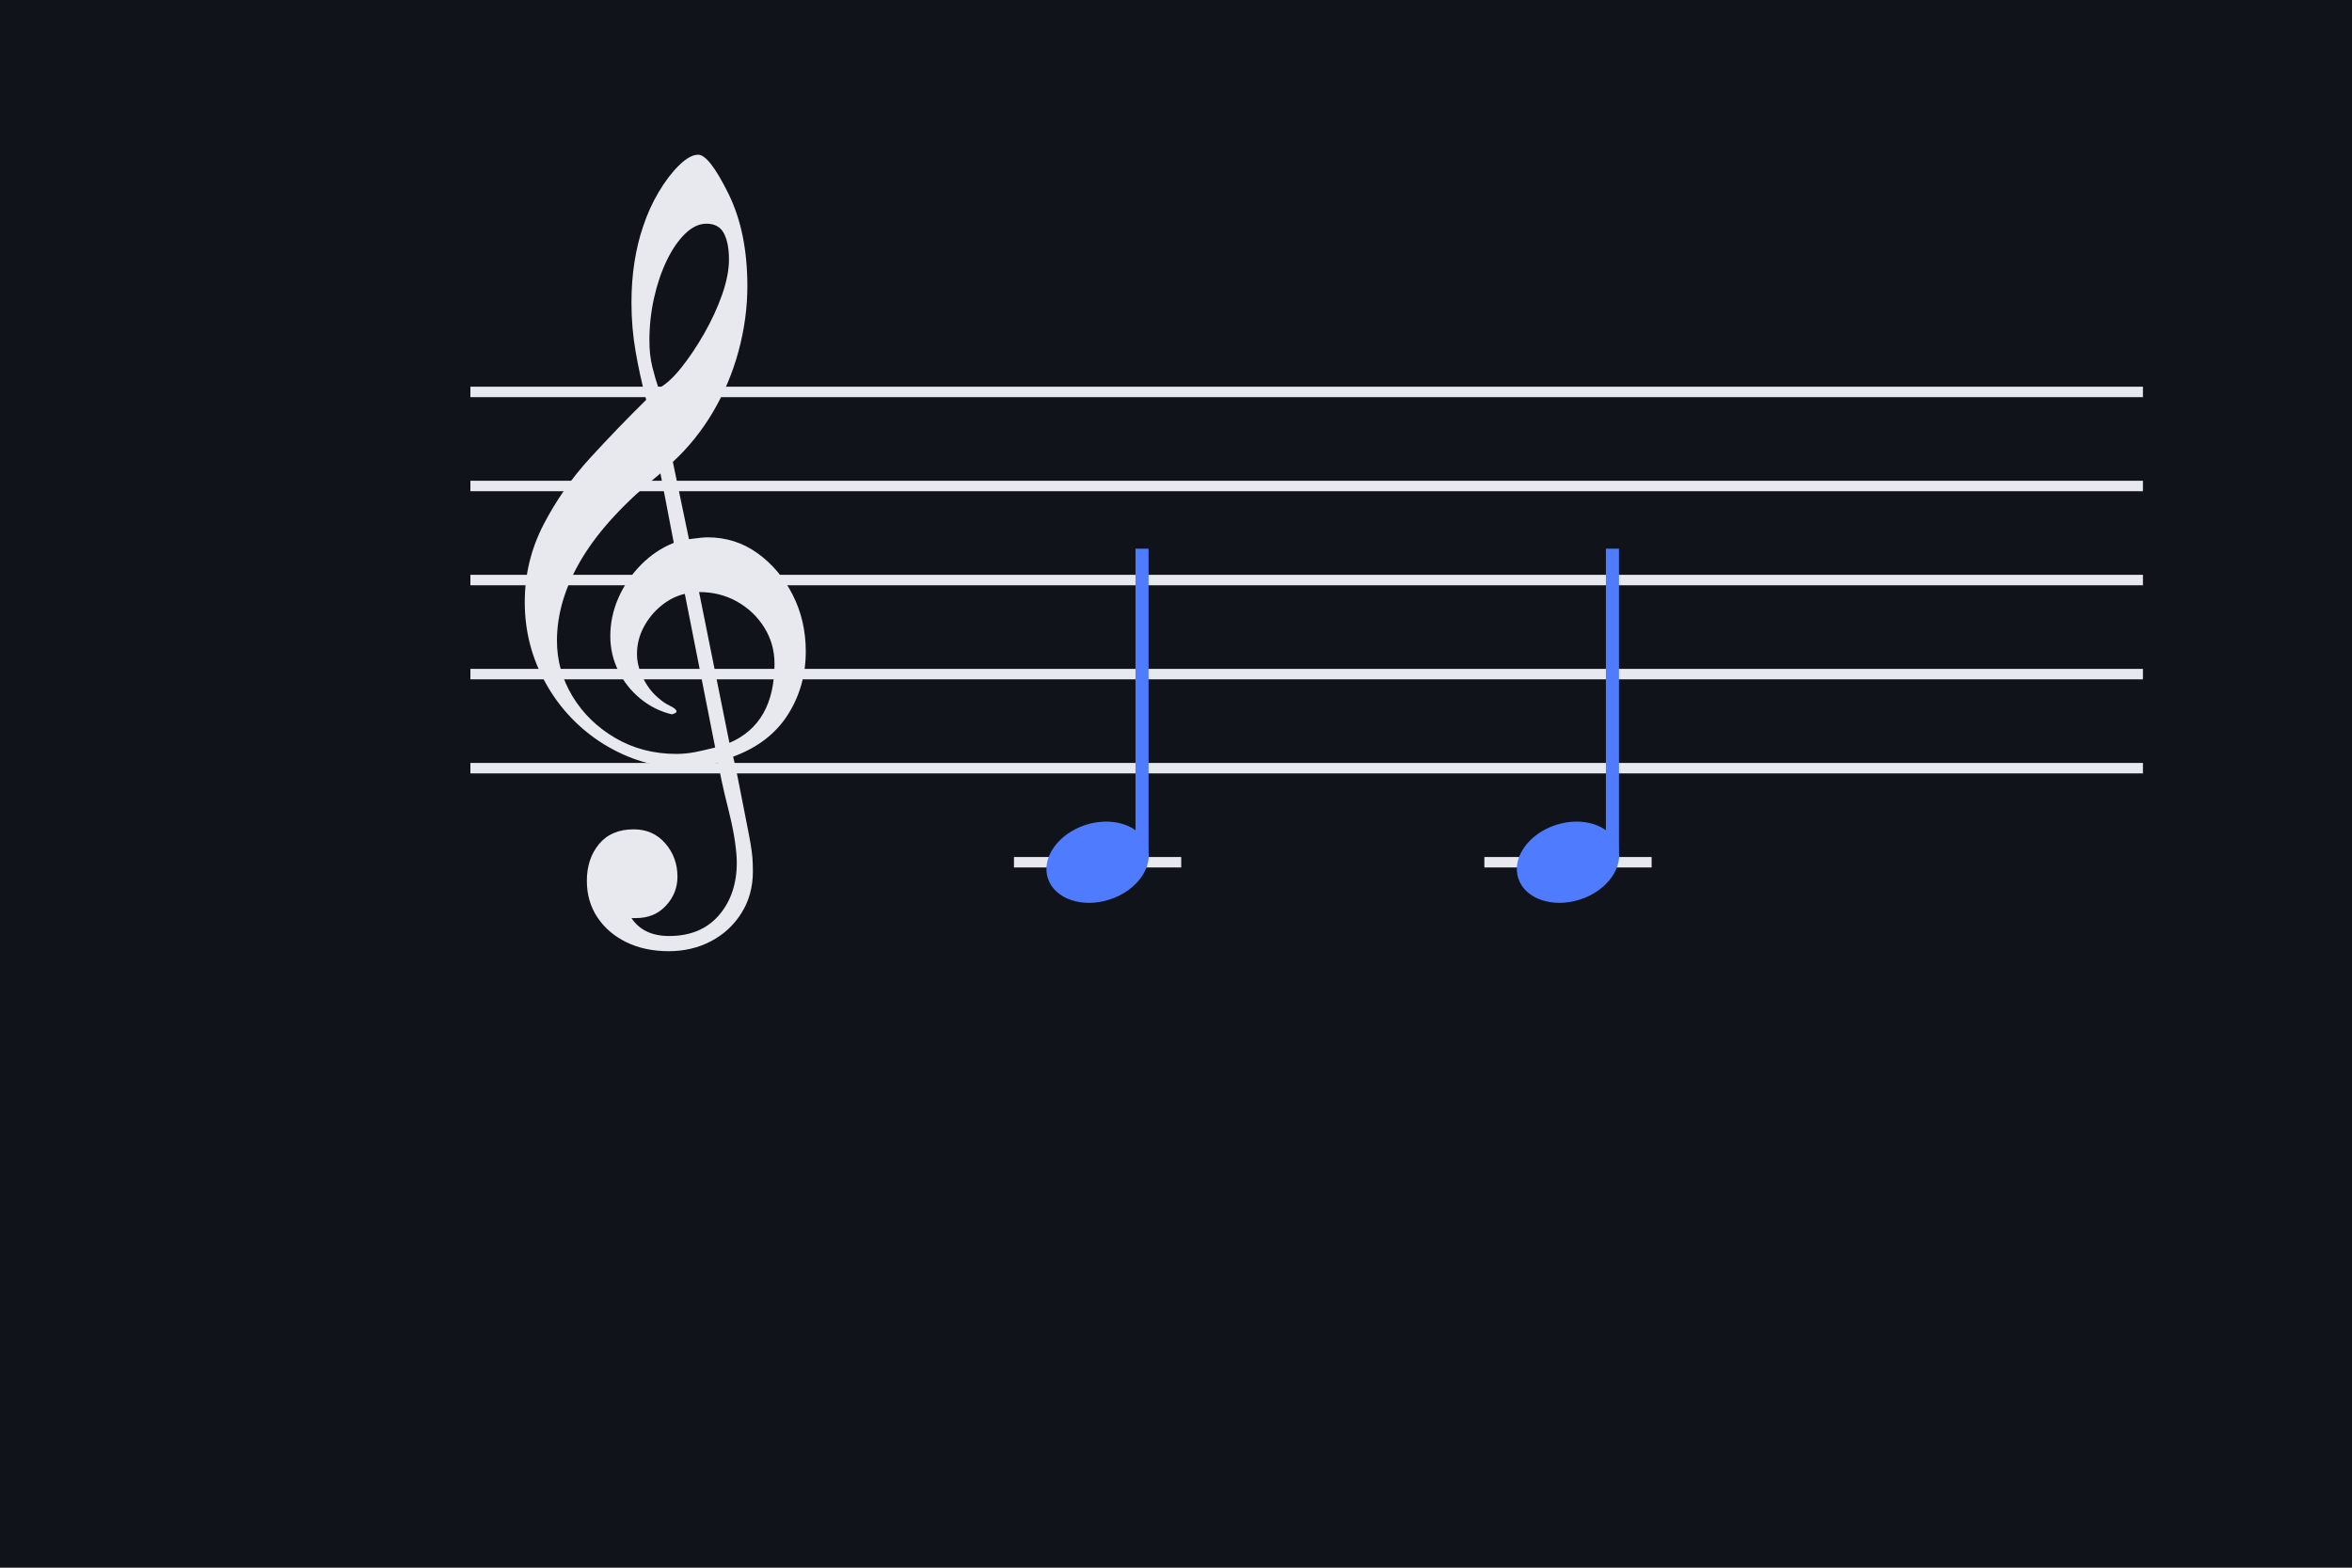
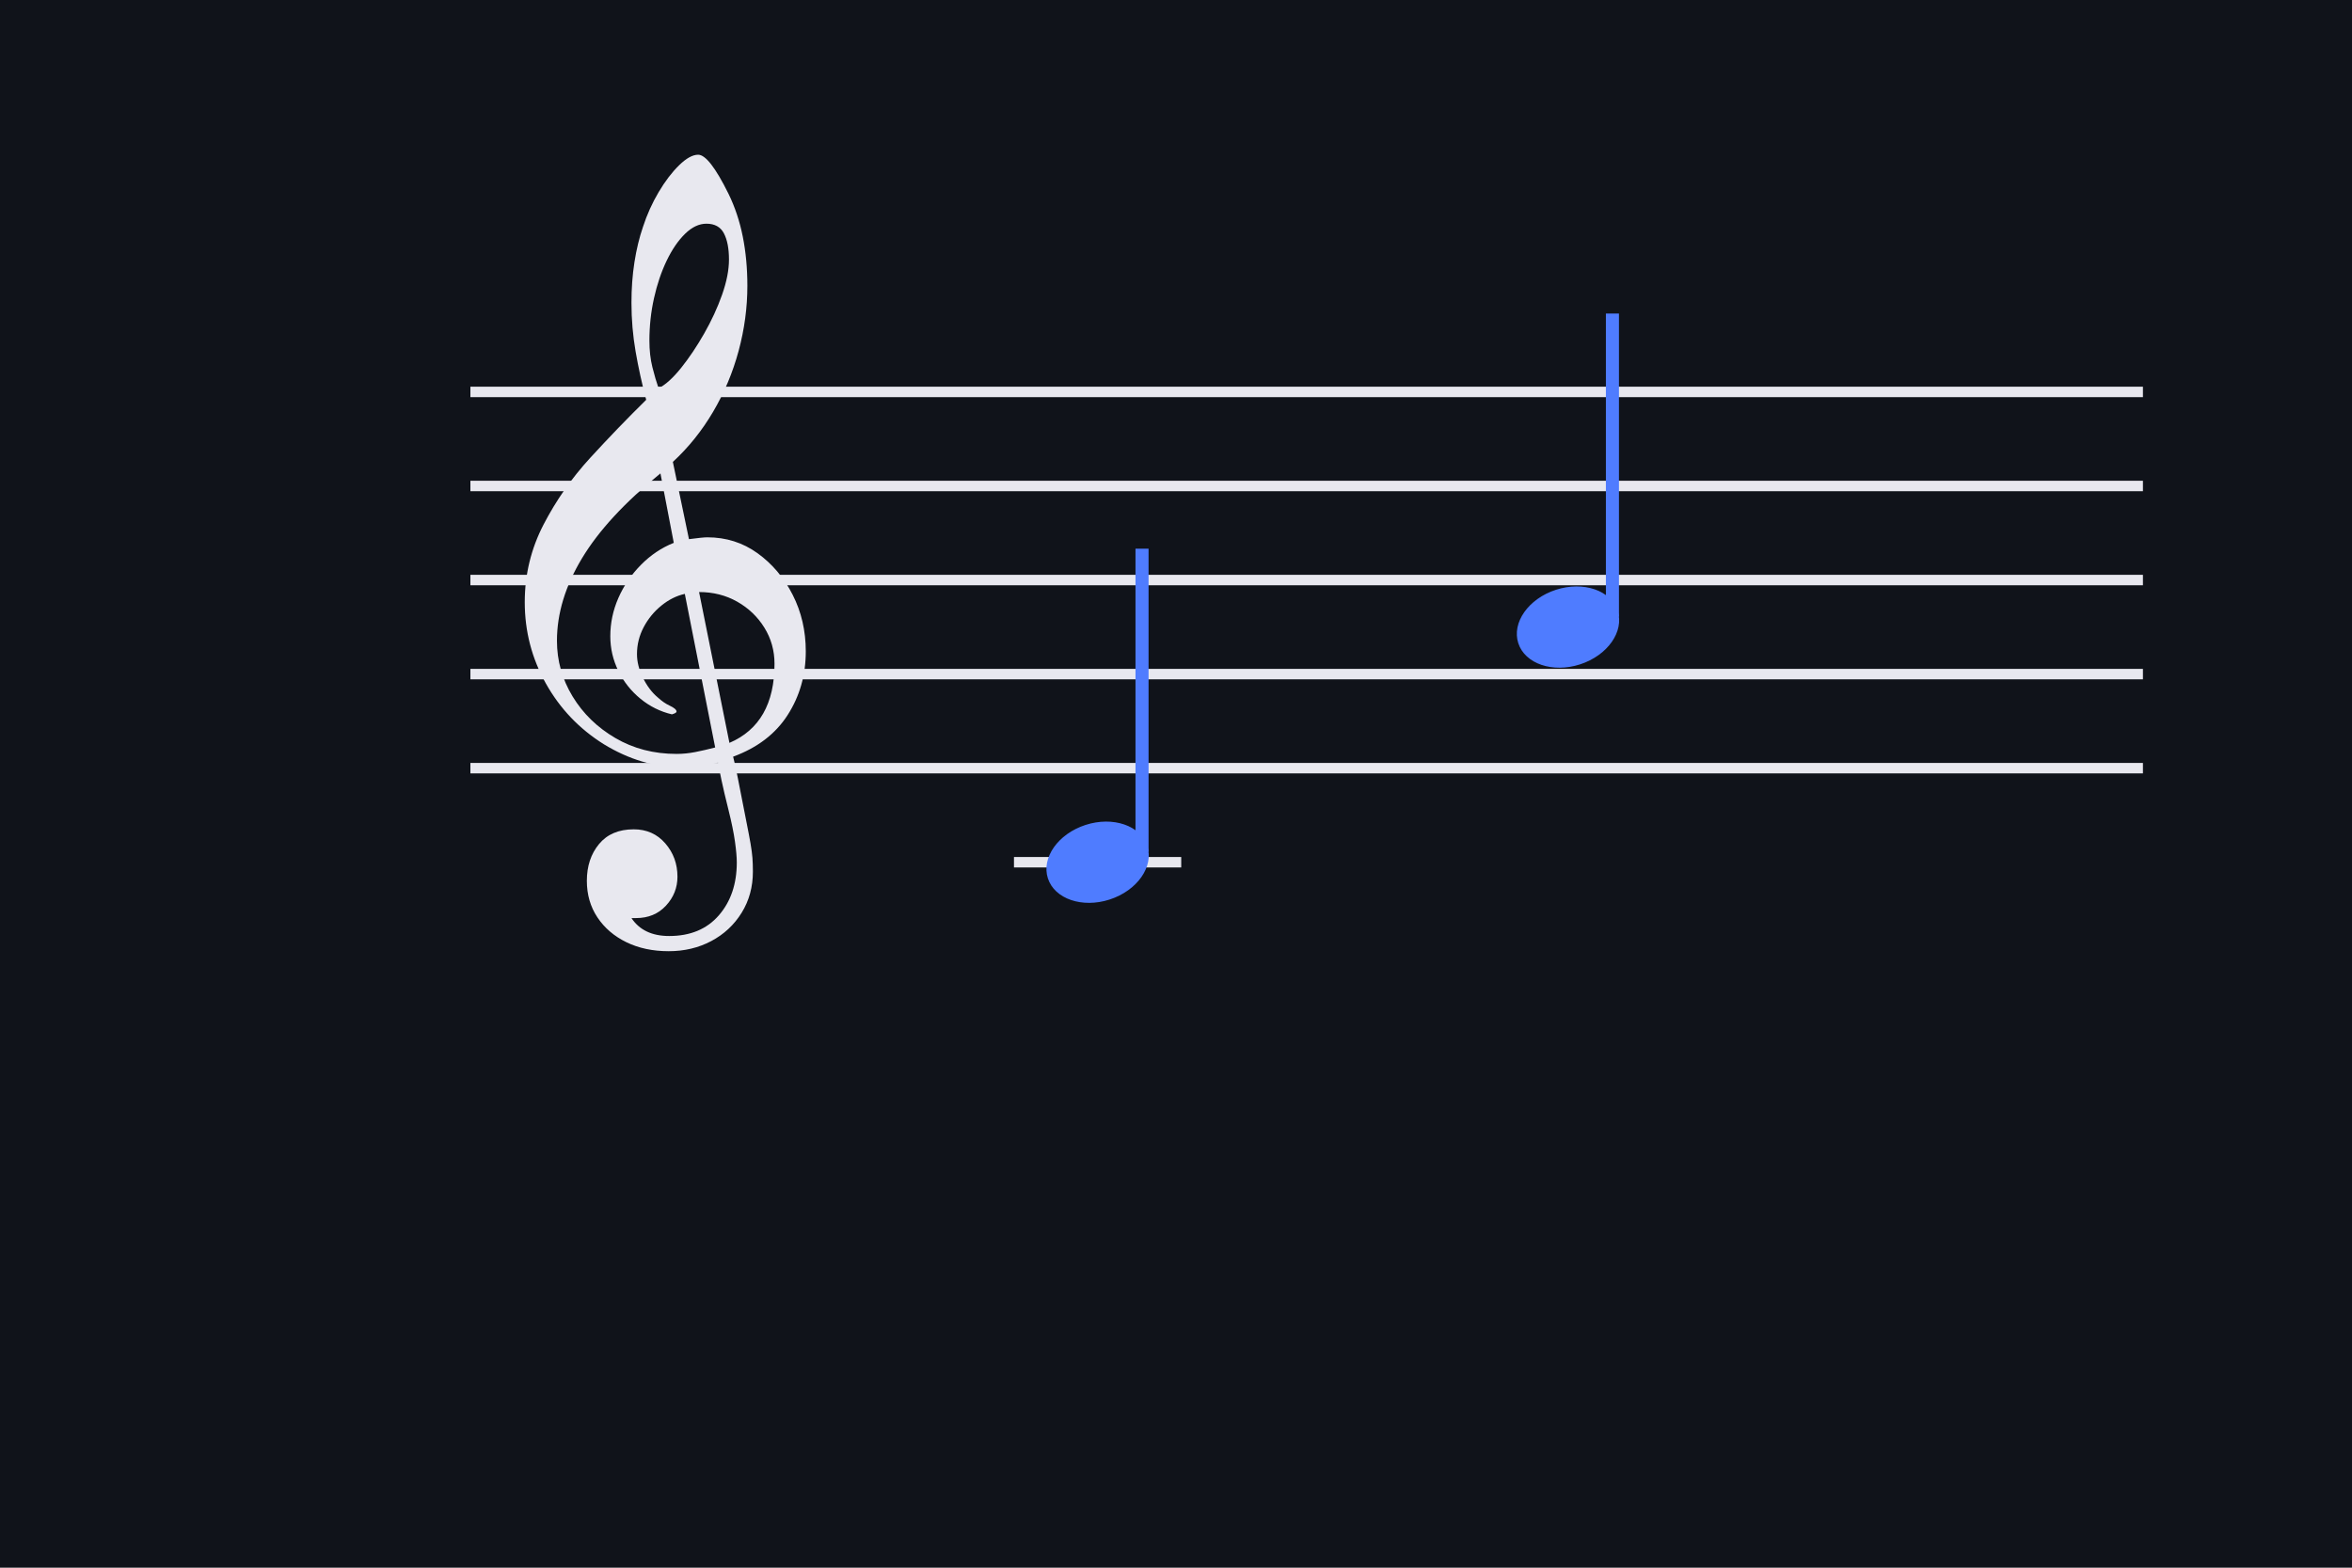
<svg xmlns="http://www.w3.org/2000/svg" viewBox="0 -25 450 300">
  <rect x="0" y="-25" width="450" height="300" fill="#10131a" />
  <line x1="90" y1="50" x2="410" y2="50" stroke="#e8e8ef" stroke-width="2" />
  <line x1="90" y1="68" x2="410" y2="68" stroke="#e8e8ef" stroke-width="2" />
  <line x1="90" y1="86" x2="410" y2="86" stroke="#e8e8ef" stroke-width="2" />
  <line x1="90" y1="104" x2="410" y2="104" stroke="#e8e8ef" stroke-width="2" />
  <line x1="90" y1="122" x2="410" y2="122" stroke="#e8e8ef" stroke-width="2" />
  <path d="M314 801Q300 854 291.0 906.0Q282 958 282 1012Q282 1059 288.5 1100.5Q295 1142 307 1177Q320 1217 341.0 1252.5Q362 1288 385.5 1311.0Q409 1334 427 1334Q451 1334 493 1249Q514 1206 524.0 1156.0Q534 1106 534 1049Q534 978 515.0 907.5Q496 837 459.5 775.0Q423 713 372 666L407 498Q422 500 432.0 501.0Q442 502 447 502Q508 502 556.0 467.5Q604 433 632.5 377.0Q661 321 661 254Q661 177 621.5 115.5Q582 54 503 25Q508 8 532 -117Q538 -147 541.0 -164.5Q544 -182 545.0 -195.0Q546 -208 546 -225Q546 -275 521.5 -314.5Q497 -354 455.5 -376.0Q414 -398 363 -398Q311 -398 271.0 -378.5Q231 -359 208.0 -324.5Q185 -290 185 -245Q185 -197 211.5 -165.0Q238 -133 287 -133Q329 -133 355.5 -163.5Q382 -194 382 -236Q382 -272 357.0 -299.0Q332 -326 292 -326H282Q308 -365 364 -365Q433 -365 472.0 -320.0Q511 -275 511 -205Q511 -188 507.0 -159.5Q503 -131 493 -91Q483 -51 477.5 -25.0Q472 1 470 12Q436 2 390 2Q304 2 222 52Q142 102 96.0 184.0Q50 266 50 361Q50 451 91 530Q132 609 192.5 675.0Q253 741 314 801ZM341 826Q364 838 390.0 870.5Q416 903 440.0 945.0Q464 987 479.0 1029.5Q494 1072 494 1106Q494 1142 483.0 1163.0Q472 1184 445 1184Q421 1184 398.5 1162.0Q376 1140 358.5 1103.5Q341 1067 331.0 1022.0Q321 977 321 930Q321 898 327.5 872.0Q334 846 341 826ZM398 379Q371 373 347.0 353.5Q323 334 308.5 306.5Q294 279 294 248Q294 223 307.0 196.5Q320 170 339 154Q352 142 365 136Q380 129 380 123Q380 120 370 117Q332 126 301.5 151.0Q271 176 253.5 211.5Q236 247 236 287Q236 330 253.5 370.0Q271 410 302.5 442.0Q334 474 374 490L345 641Q229 547 174.5 456.5Q120 366 120 277Q120 212 154.0 156.0Q188 100 247.0 65.5Q306 31 380 31Q400 31 420.5 35.0Q441 39 464 45ZM495 55Q593 97 593 227Q593 270 571.0 305.5Q549 341 512.0 362.0Q475 383 429 383Z" fill="#e8e8ef" transform="translate(96,122) scale(0.088,-0.088)" />
  <line x1="194" y1="140.0" x2="226" y2="140.0" stroke="#e8e8ef" stroke-width="2" />
  <line x1="218.5" y1="138.0" x2="218.5" y2="80.0" stroke="#4f7cff" stroke-width="2.5" />
  <ellipse cx="210" cy="140.0" rx="10" ry="7.5" fill="#4f7cff" transform="rotate(-18 210 140.0)" />
-   <line x1="284" y1="140.0" x2="316" y2="140.0" stroke="#e8e8ef" stroke-width="2" />
-   <line x1="308.5" y1="138.0" x2="308.5" y2="80.0" stroke="#4f7cff" stroke-width="2.5" />
-   <ellipse cx="300" cy="140.0" rx="10" ry="7.5" fill="#4f7cff" transform="rotate(-18 300 140.0)" />
+   <line x1="308.5" y1="93.0" x2="308.5" y2="35.0" stroke="#4f7cff" stroke-width="2.5" />
+   <ellipse cx="300" cy="95.0" rx="10" ry="7.5" fill="#4f7cff" transform="rotate(-18 300 95.0)" />
</svg>
